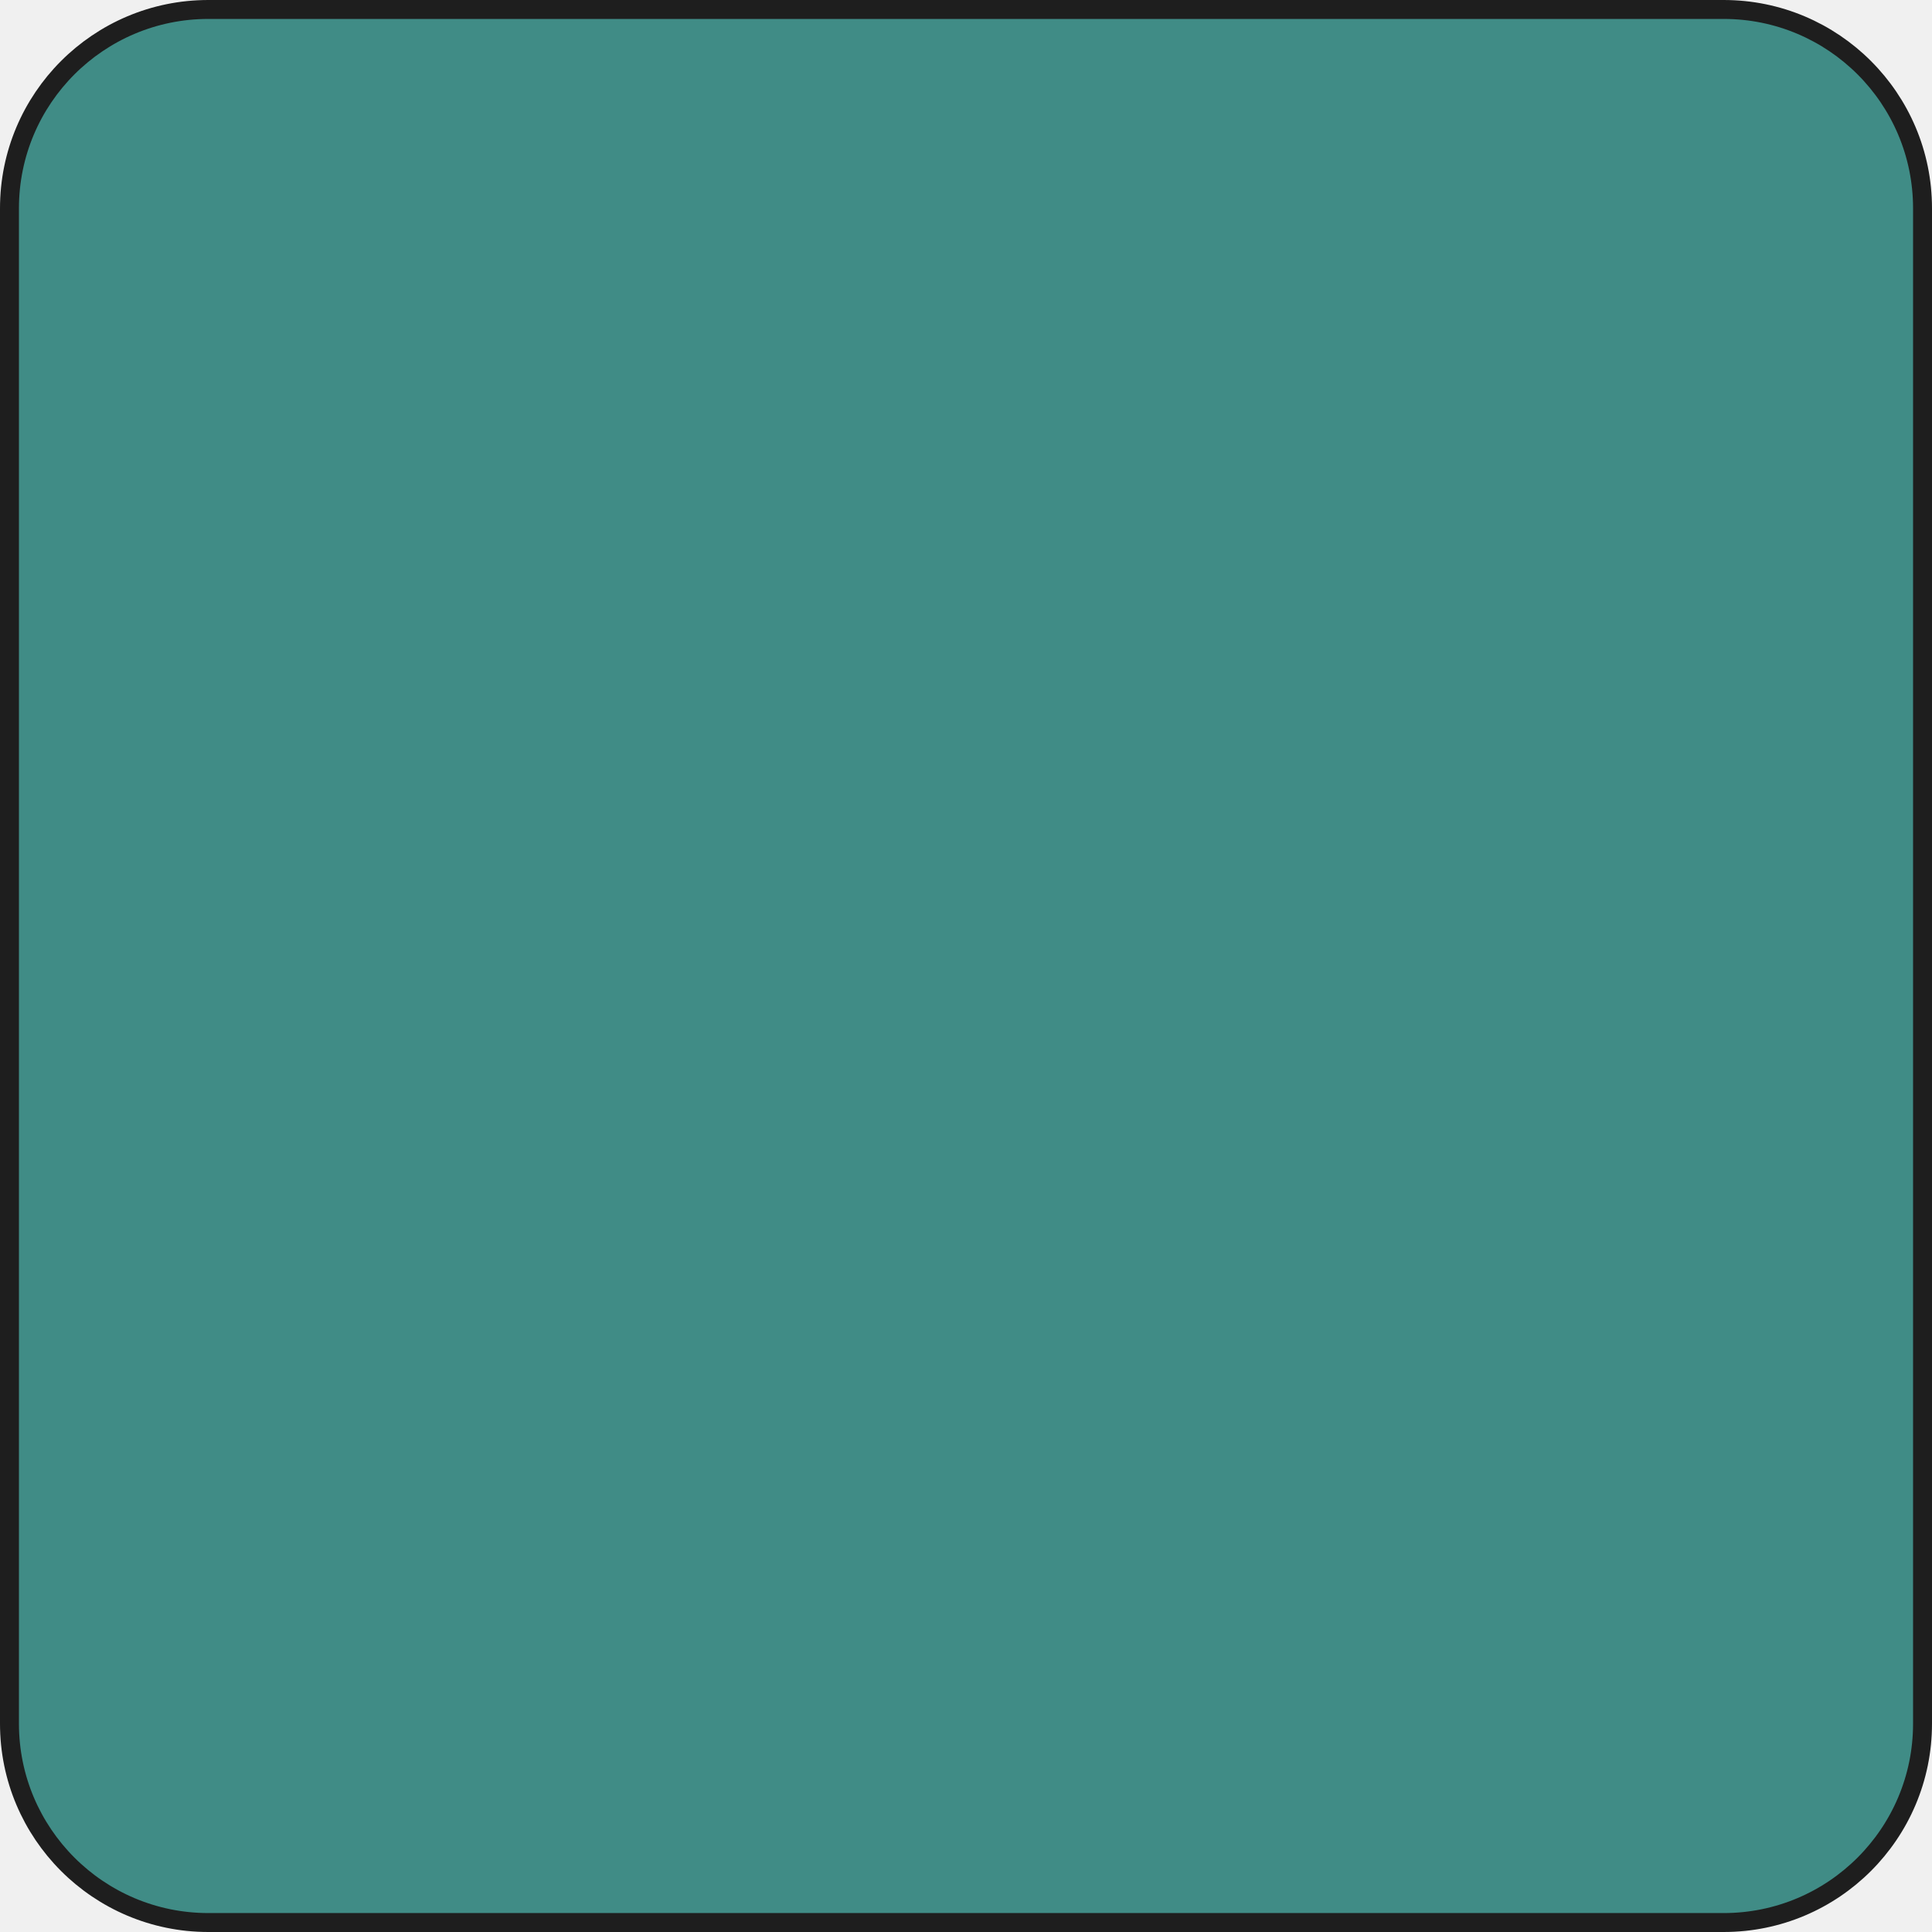
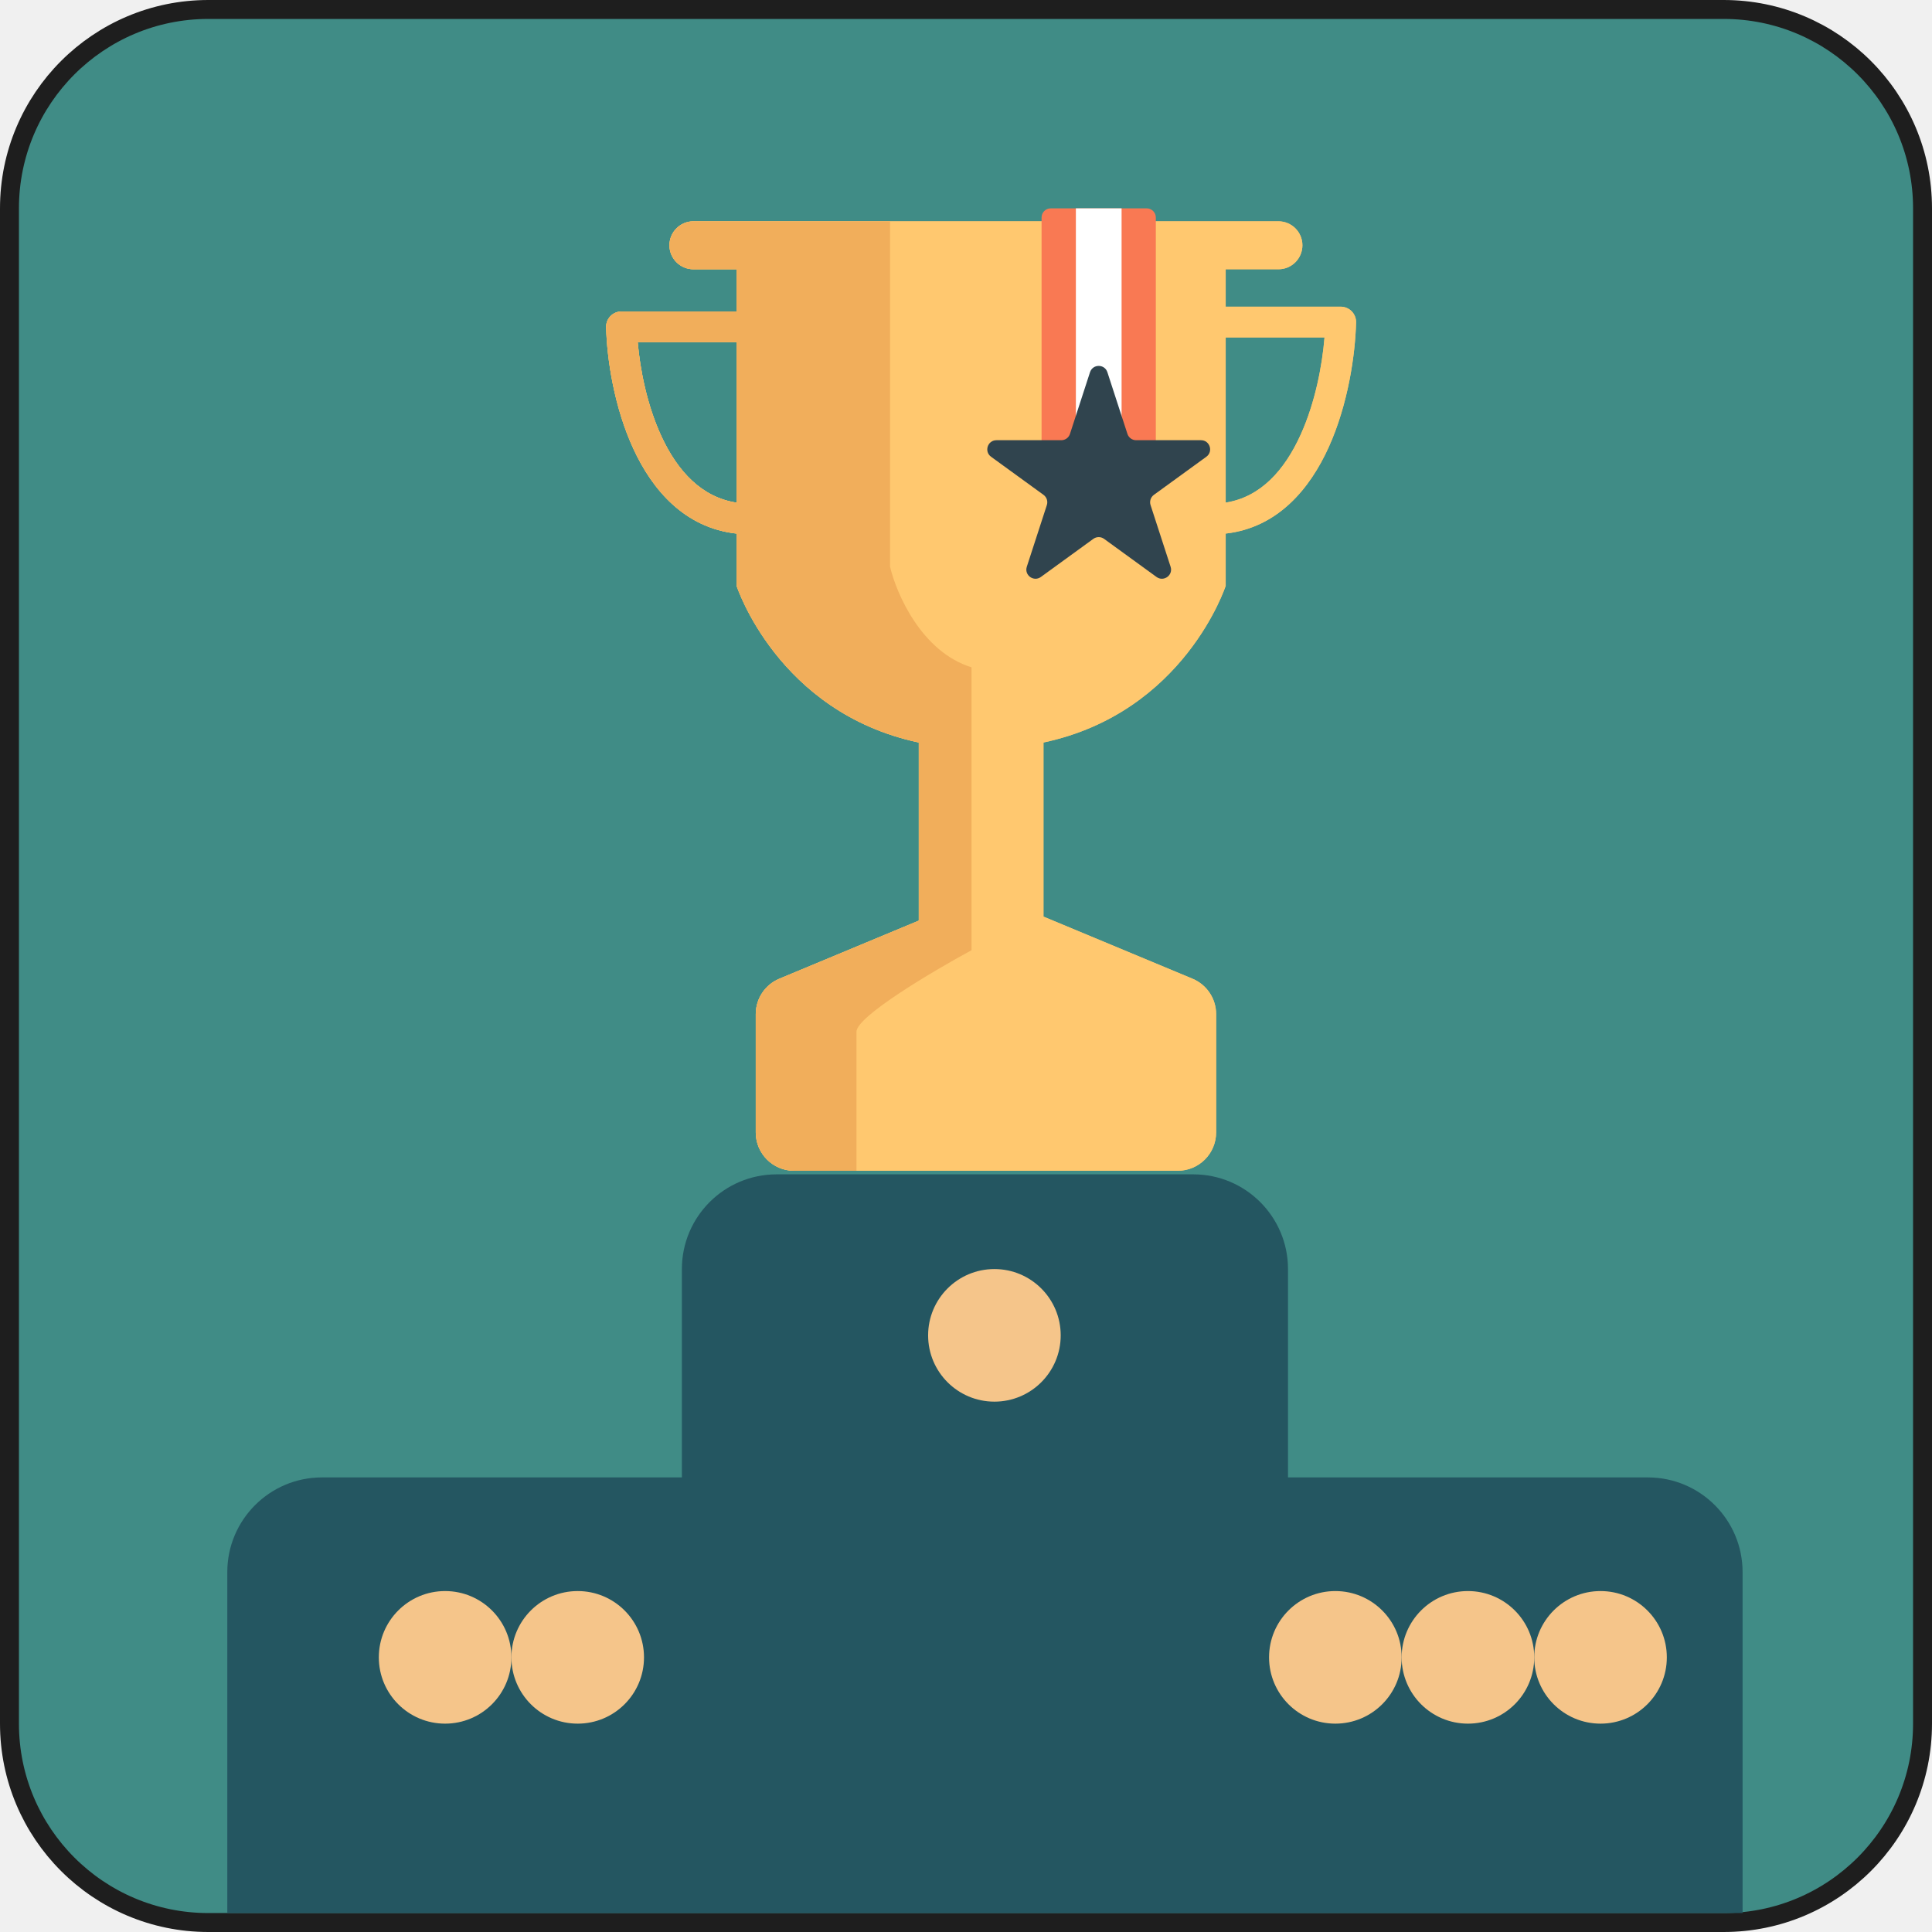
<svg xmlns="http://www.w3.org/2000/svg" width="102" height="102" viewBox="0 0 102 102" fill="none">
-   <rect x="0.5" y="0.5" width="101" height="101" rx="10.5" fill="#408C86" stroke="#1E1E1E" />
+   <rect className="thumbnail-background" x="0.5" y="0.5" width="101" height="101" rx="10.5" fill="#408C86" stroke="#1E1E1E" />
+   <path className="thumbnail-podium" fill-rule="evenodd" clip-rule="evenodd" d="M41 62C38.239 62 36 64.239 36 67V78H17C14.239 78 12 80.239 12 83V101H52H92V83C92 80.239 89.761 78 87 78H68V67C68 64.239 65.761 62 63 62H41Z" fill="#245661" />
+   <path fill-rule="evenodd" clip-rule="evenodd" d="M36.609 11.684C35.91 11.684 35.343 12.251 35.343 12.95C35.343 13.649 35.91 14.216 36.609 14.216H38.888V16.444H32.81C32.592 16.444 32.382 16.533 32.23 16.689C32.077 16.846 31.994 17.057 32 17.276C32.044 18.957 32.425 21.506 33.449 23.714C34.448 25.872 36.149 27.868 38.888 28.171V30.925C38.888 30.925 41.053 37.617 48.508 39.2V48.605L41.148 51.671C40.393 51.986 39.901 52.723 39.901 53.541V59.786C39.901 60.904 40.808 61.811 41.927 61.811H62.18C63.299 61.811 64.206 60.904 64.206 59.786V53.541C64.206 52.723 63.714 51.986 62.959 51.671L55.09 48.392V39.201C62.546 37.619 64.711 30.925 64.711 30.925V28.17C67.457 27.858 69.154 25.809 70.15 23.608C71.17 21.349 71.55 18.742 71.594 17.023C71.6 16.804 71.517 16.593 71.365 16.436C71.212 16.28 71.003 16.192 70.785 16.192H64.711V14.216H67.496C68.195 14.216 68.761 13.649 68.761 12.95C68.761 12.251 68.195 11.684 67.496 11.684L36.609 11.684ZM38.888 26.537V18.065H33.668C33.794 19.53 34.166 21.408 34.919 23.033C35.777 24.885 37.048 26.257 38.888 26.537ZM68.673 22.94C67.812 24.845 66.541 26.247 64.711 26.535V17.812H69.929C69.804 19.321 69.432 21.261 68.673 22.94Z" fill="#FFC86F" />
+   <path className="thumbnail-trophy" fill-rule="evenodd" clip-rule="evenodd" d="M36.609 11.684C35.91 11.684 35.343 12.251 35.343 12.95C35.343 13.649 35.91 14.216 36.609 14.216H38.888V16.444H32.81C32.592 16.444 32.382 16.533 32.23 16.689C32.077 16.846 31.994 17.057 32 17.276C32.044 18.957 32.425 21.506 33.449 23.714C34.448 25.872 36.149 27.868 38.888 28.171V30.925C38.888 30.925 41.053 37.617 48.508 39.2V48.605L41.148 51.671C40.393 51.986 39.901 52.723 39.901 53.541V59.786C39.901 60.904 40.808 61.811 41.927 61.811H62.18C63.299 61.811 64.206 60.904 64.206 59.786V53.541C64.206 52.723 63.714 51.986 62.959 51.671L55.09 48.392V39.201C62.546 37.619 64.711 30.925 64.711 30.925V28.17C67.457 27.858 69.154 25.809 70.15 23.608C71.17 21.349 71.55 18.742 71.594 17.023C71.6 16.804 71.517 16.593 71.365 16.436C71.212 16.28 71.003 16.192 70.785 16.192H64.711V14.216H67.496C68.195 14.216 68.761 13.649 68.761 12.95C68.761 12.251 68.195 11.684 67.496 11.684L36.609 11.684ZM38.888 26.537V18.065H33.668C33.794 19.53 34.166 21.408 34.919 23.033C35.777 24.885 37.048 26.257 38.888 26.537ZM68.673 22.94C67.812 24.845 66.541 26.247 64.711 26.535V17.812H69.929C69.804 19.321 69.432 21.261 68.673 22.94Z" fill="#FFC86F" />
+   <path className="thumbnail-trophy-shadow" fill-rule="evenodd" clip-rule="evenodd" d="M46.989 11.685V29.913C47.326 31.348 48.66 34.42 51.292 35.23V50.167C49.267 51.264 45.217 53.661 45.217 54.471V61.812H41.924C40.806 61.812 39.899 60.905 39.899 59.786V53.542C39.899 52.724 40.391 51.987 41.145 51.672L48.508 48.605V39.202C41.051 37.62 38.886 30.926 38.886 30.926V28.171C36.148 27.867 34.448 25.872 33.449 23.715C32.425 21.507 32.044 18.958 32 17.277C31.994 17.058 32.077 16.847 32.23 16.69C32.382 16.534 32.592 16.445 32.81 16.445H38.886V14.217H36.609C35.91 14.217 35.343 13.65 35.343 12.951C35.343 12.252 35.91 11.685 36.609 11.685H46.989ZM38.886 18.065V26.537C37.047 26.257 35.776 24.885 34.919 23.034C34.166 21.408 33.794 19.531 33.668 18.065H38.886Z" fill="#F1AE5B" />
+   <rect className="thumbnail-medal-ribbon" x="54.99" y="11" width="6.032" height="13.874" rx="0.483" fill="#F97953" />
+   <rect className="thumbnail-medal-ribbon-stripe" x="56.801" y="11" width="2.413" height="13.874" fill="white" />
+   <path className="thumbnail-medal" d="M57.547 19.652C57.692 19.207 58.321 19.207 58.465 19.652L59.523 22.908C59.588 23.107 59.773 23.241 59.982 23.241L63.406 23.241C63.873 23.241 64.067 23.839 63.689 24.114L60.919 26.126C60.75 26.249 60.68 26.467 60.744 26.666L61.802 29.922C61.947 30.366 61.438 30.736 61.059 30.461L58.29 28.449C58.121 28.326 57.892 28.326 57.723 28.449L54.953 30.461C54.575 30.736 54.066 30.366 54.21 29.922L55.268 26.666C55.333 26.467 55.262 26.249 55.093 26.126L52.323 24.114C51.945 23.839 52.14 23.241 52.607 23.241L56.031 23.241C56.239 23.241 56.425 23.107 56.489 22.908L57.547 19.652Z" fill="#30444E" />
+   <circle className="thumbnail-podium-circles" cx="52.5" cy="70.5" r="3.5" fill="#F5C58A" />
+   <circle className="thumbnail-podium-circles" cx="23.5" cy="87.5" r="3.5" fill="#F5C58A" />
+   <circle className="thumbnail-podium-circles" cx="77.5" cy="87.5" r="3.5" fill="#F5C58A" />
+   <circle className="thumbnail-podium-circles" cx="70.5" cy="87.5" r="3.5" fill="#F5C58A" />
+   <circle className="thumbnail-podium-circles" cx="30.5" cy="87.5" r="3.5" fill="#F5C58A" />
+   <circle className="thumbnail-podium-circles" cx="84.5" cy="87.5" r="3.5" fill="#F5C58A" />
</svg>
